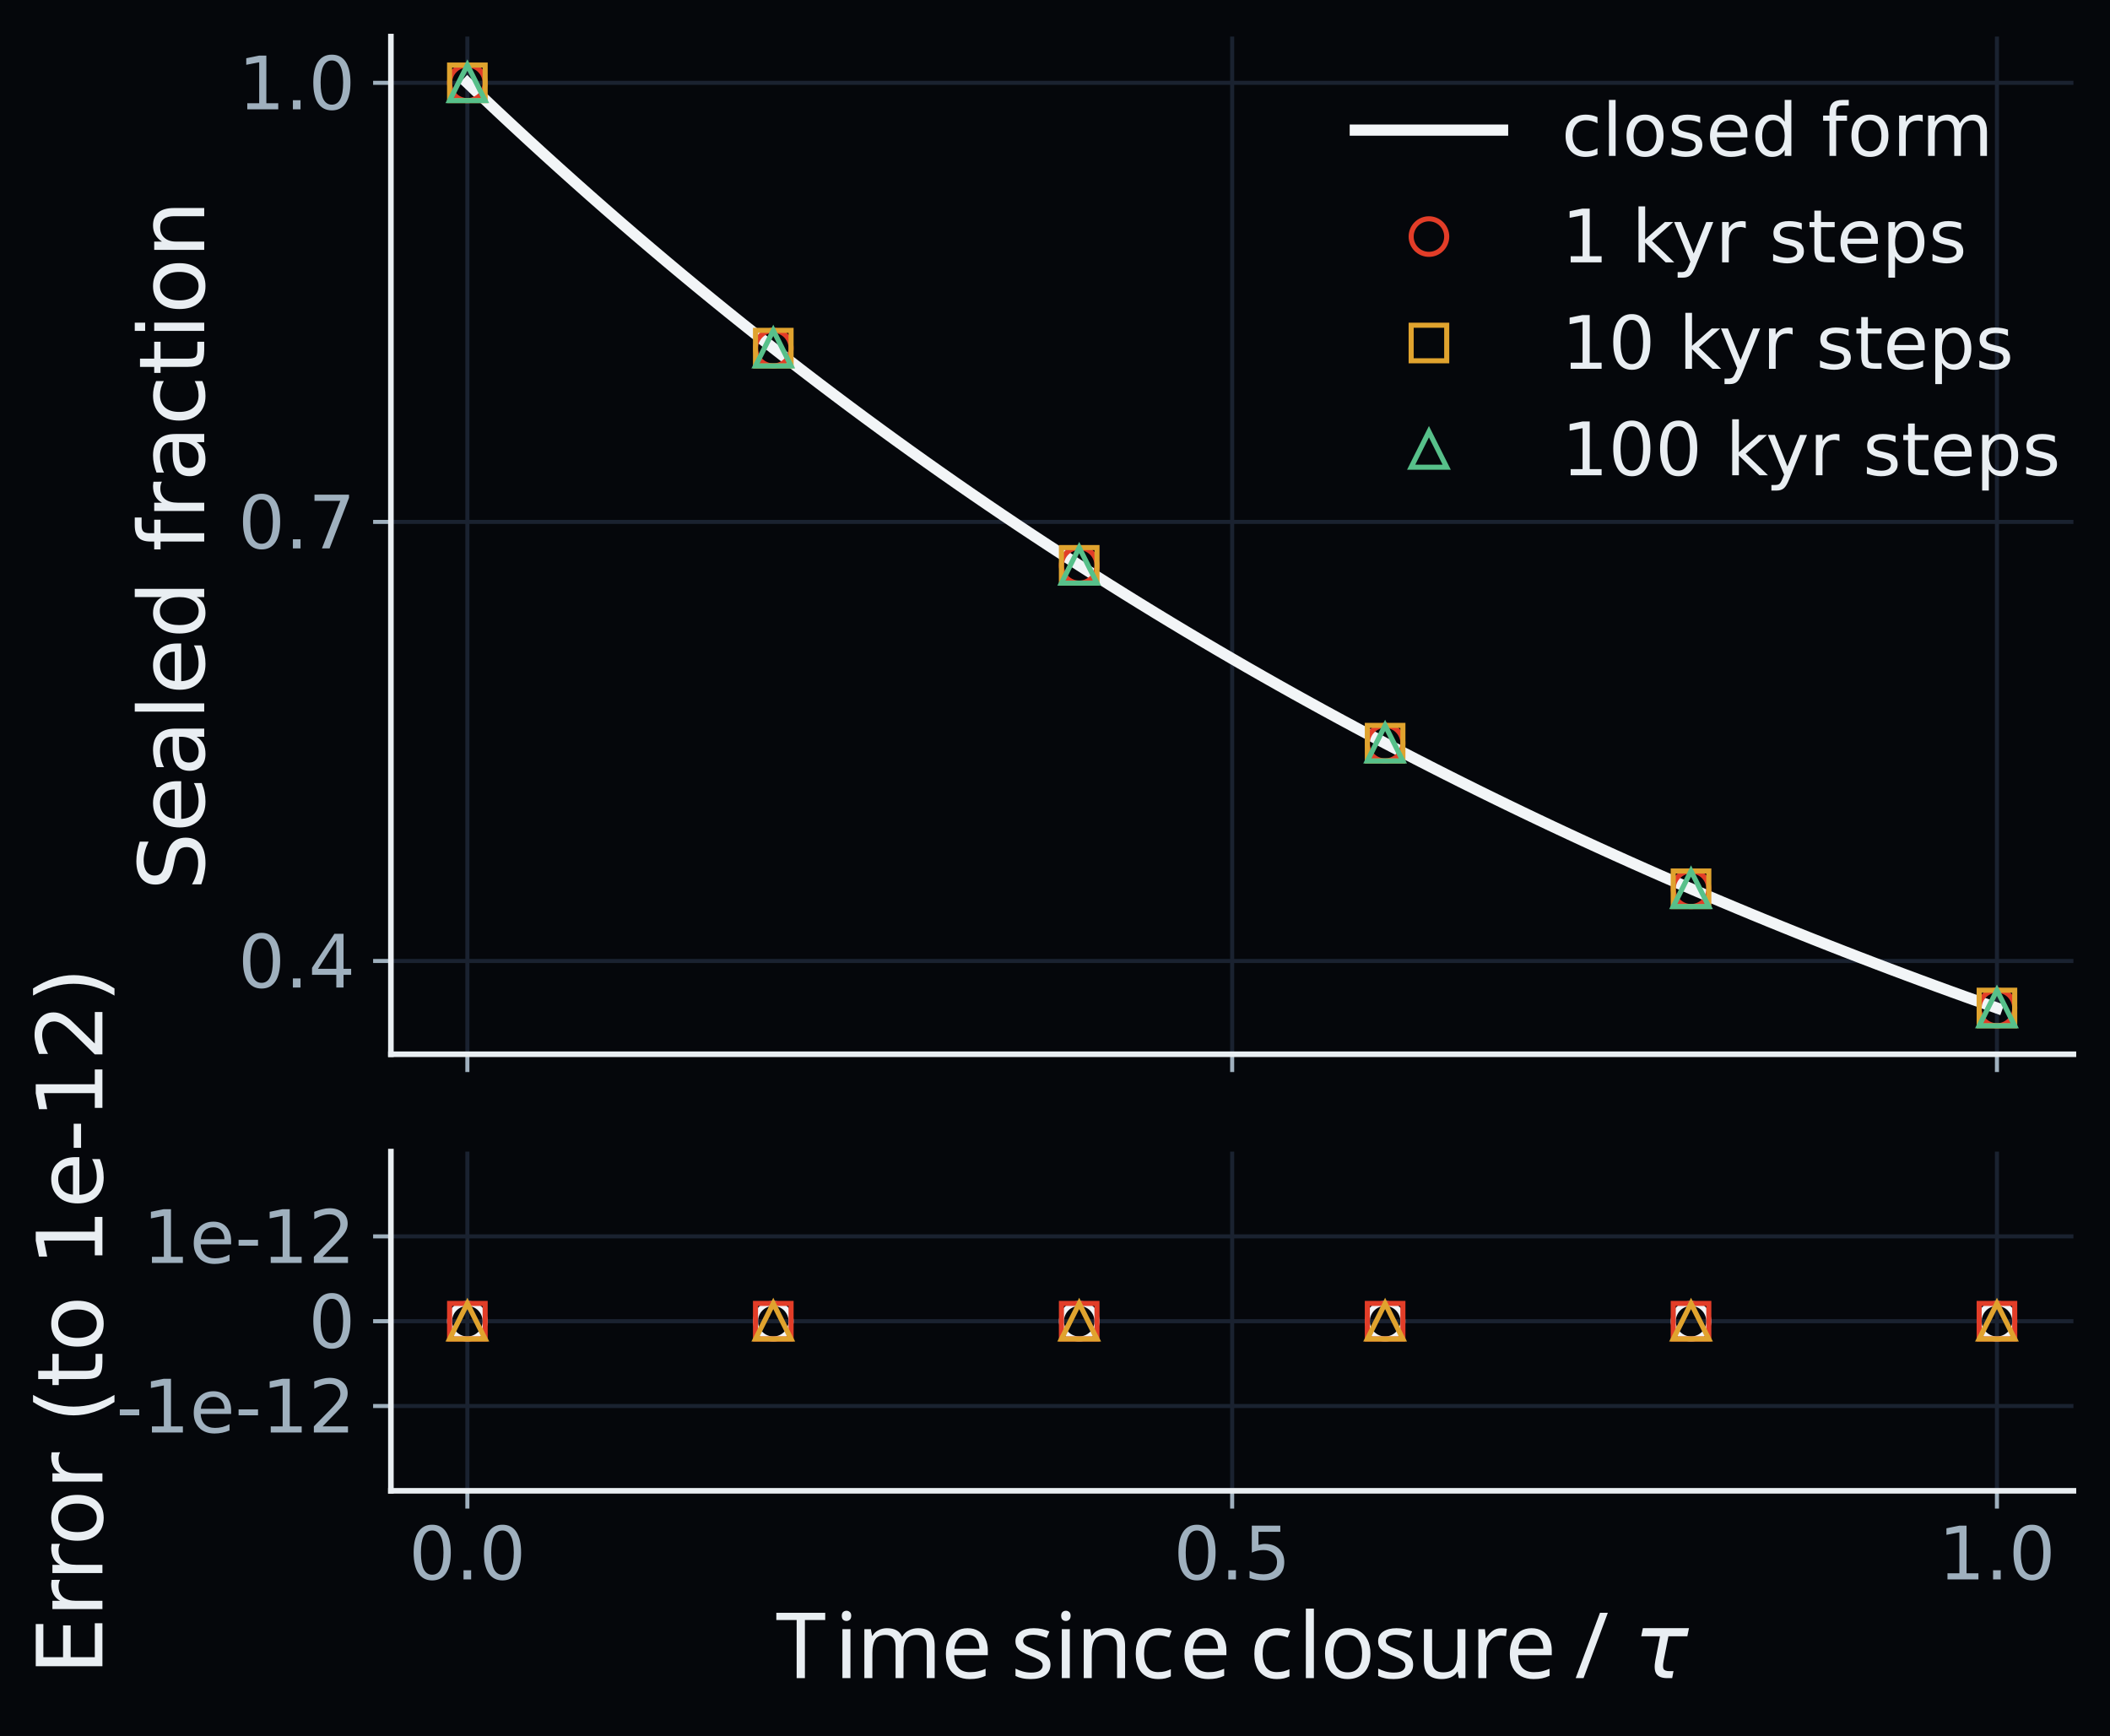
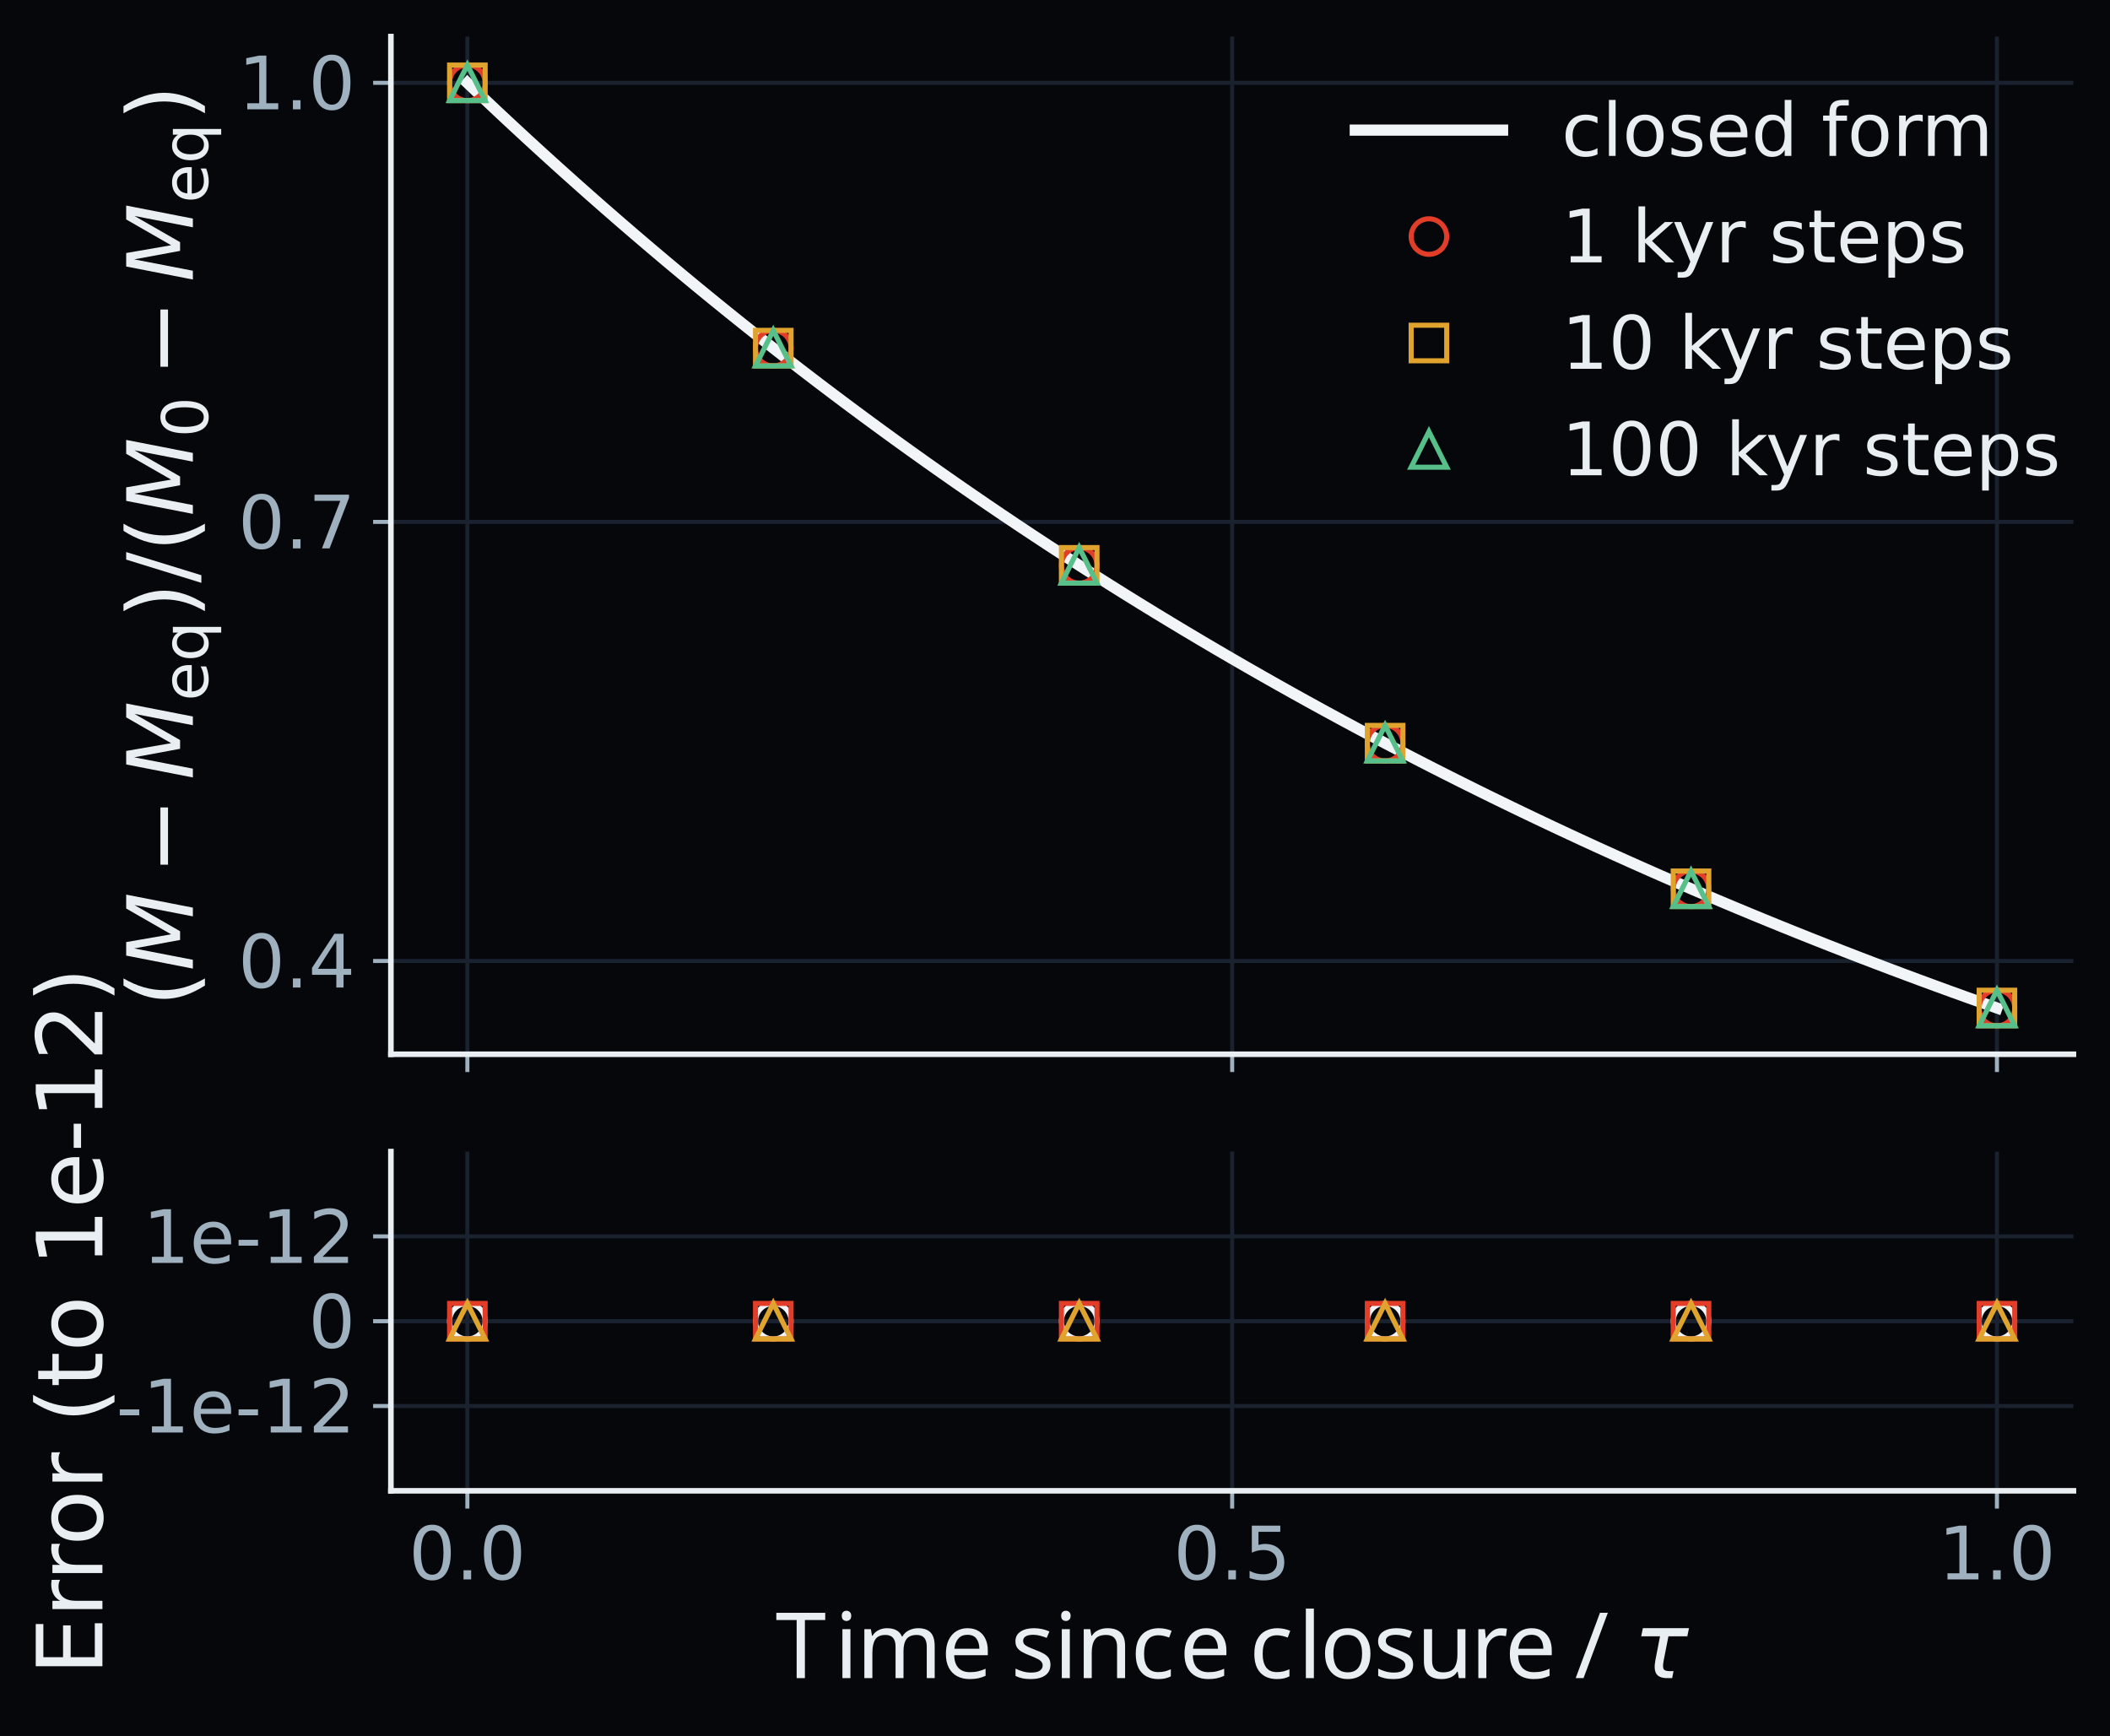
<svg xmlns="http://www.w3.org/2000/svg" xmlns:xlink="http://www.w3.org/1999/xlink" width="415.321pt" height="341.724pt" viewBox="0 0 415.321 341.724" version="1.1">
  <defs>
    <style type="text/css">*{stroke-linejoin: round; stroke-linecap: butt}</style>
  </defs>
  <g id="figure_1">
    <g id="patch_1">
      <path d="M 0 341.724  L 415.321 341.724  L 415.321 0  L 0 0  z " style="fill: #05070b" />
    </g>
    <g id="axes_1">
      <g id="patch_2">
        <path d="M 76.941 207.526  L 408.121 207.526  L 408.121 7.2  L 76.941 7.2  z " style="fill: #05070b" />
      </g>
      <g id="matplotlib.axis_1">
        <g id="xtick_1">
          <g id="line2d_1">
-             <path d="M 91.994 207.526  L 91.994 7.2  " clip-path="url(#p3cba25d409)" style="fill: none; stroke: #1a2230; stroke-width: 0.8; stroke-linecap: square" />
+             <path d="M 91.994 207.526  L 91.994 7.2  " clip-path="url(#p47d3cad572)" style="fill: none; stroke: #1a2230; stroke-width: 0.8; stroke-linecap: square" />
          </g>
          <g id="line2d_2">
            <defs>
              <path id="m2e974000b8" d="M 0 0  L 0 3.5  " style="stroke: #9fb0be; stroke-width: 0.8" />
            </defs>
            <g>
              <use xlink:href="#m2e974000b8" x="91.994" y="207.526" style="fill: #9fb0be; stroke: #9fb0be; stroke-width: 0.8" />
            </g>
          </g>
        </g>
        <g id="xtick_2">
          <g id="line2d_3">
-             <path d="M 242.531 207.526  L 242.531 7.2  " clip-path="url(#p3cba25d409)" style="fill: none; stroke: #1a2230; stroke-width: 0.8; stroke-linecap: square" />
+             <path d="M 242.531 207.526  L 242.531 7.2  " clip-path="url(#p47d3cad572)" style="fill: none; stroke: #1a2230; stroke-width: 0.8; stroke-linecap: square" />
          </g>
          <g id="line2d_4">
            <g>
              <use xlink:href="#m2e974000b8" x="242.531" y="207.526" style="fill: #9fb0be; stroke: #9fb0be; stroke-width: 0.8" />
            </g>
          </g>
        </g>
        <g id="xtick_3">
          <g id="line2d_5">
-             <path d="M 393.067 207.526  L 393.067 7.2  " clip-path="url(#p3cba25d409)" style="fill: none; stroke: #1a2230; stroke-width: 0.8; stroke-linecap: square" />
+             <path d="M 393.067 207.526  L 393.067 7.2  " clip-path="url(#p47d3cad572)" style="fill: none; stroke: #1a2230; stroke-width: 0.8; stroke-linecap: square" />
          </g>
          <g id="line2d_6">
            <g>
              <use xlink:href="#m2e974000b8" x="393.067" y="207.526" style="fill: #9fb0be; stroke: #9fb0be; stroke-width: 0.8" />
            </g>
          </g>
        </g>
      </g>
      <g id="matplotlib.axis_2">
        <g id="ytick_1">
          <g id="line2d_7">
-             <path d="M 76.941 189.167  L 408.121 189.167  " clip-path="url(#p3cba25d409)" style="fill: none; stroke: #1a2230; stroke-width: 0.8; stroke-linecap: square" />
+             <path d="M 76.941 189.167  L 408.121 189.167  " clip-path="url(#p47d3cad572)" style="fill: none; stroke: #1a2230; stroke-width: 0.8; stroke-linecap: square" />
          </g>
          <g id="line2d_8">
            <defs>
              <path id="m2f46859ac6" d="M 0 0  L -3.5 0  " style="stroke: #9fb0be; stroke-width: 0.8" />
            </defs>
            <g>
              <use xlink:href="#m2f46859ac6" x="76.941" y="189.167" style="fill: #9fb0be; stroke: #9fb0be; stroke-width: 0.8" />
            </g>
          </g>
          <g id="text_1">
            <text style="font-size: 14.5px; font-family: 'Instrument Sans', 'DejaVu Sans', sans-serif; text-anchor: end; fill: #9fb0be" x="69.941" y="194.387" transform="rotate(-0 69.94078 194.3866)">0.4</text>
          </g>
        </g>
        <g id="ytick_2">
          <g id="line2d_9">
-             <path d="M 76.941 102.736  L 408.121 102.736  " clip-path="url(#p3cba25d409)" style="fill: none; stroke: #1a2230; stroke-width: 0.8; stroke-linecap: square" />
+             <path d="M 76.941 102.736  L 408.121 102.736  " clip-path="url(#p47d3cad572)" style="fill: none; stroke: #1a2230; stroke-width: 0.8; stroke-linecap: square" />
          </g>
          <g id="line2d_10">
            <g>
              <use xlink:href="#m2f46859ac6" x="76.941" y="102.736" style="fill: #9fb0be; stroke: #9fb0be; stroke-width: 0.8" />
            </g>
          </g>
          <g id="text_2">
            <text style="font-size: 14.5px; font-family: 'Instrument Sans', 'DejaVu Sans', sans-serif; text-anchor: end; fill: #9fb0be" x="69.941" y="107.956" transform="rotate(-0 69.94078 107.9562)">0.7</text>
          </g>
        </g>
        <g id="ytick_3">
          <g id="line2d_11">
-             <path d="M 76.941 16.306  L 408.121 16.306  " clip-path="url(#p3cba25d409)" style="fill: none; stroke: #1a2230; stroke-width: 0.8; stroke-linecap: square" />
+             <path d="M 76.941 16.306  L 408.121 16.306  " clip-path="url(#p47d3cad572)" style="fill: none; stroke: #1a2230; stroke-width: 0.8; stroke-linecap: square" />
          </g>
          <g id="line2d_12">
            <g>
              <use xlink:href="#m2f46859ac6" x="76.941" y="16.306" style="fill: #9fb0be; stroke: #9fb0be; stroke-width: 0.8" />
            </g>
          </g>
          <g id="text_3">
            <text style="font-size: 14.5px; font-family: 'Instrument Sans', 'DejaVu Sans', sans-serif; text-anchor: end; fill: #9fb0be" x="69.941" y="21.526" transform="rotate(-0 69.94078 21.52574)">1.0</text>
          </g>
        </g>
        <g id="text_4">
-           <text style="font-size: 18px; font-family: 'Instrument Sans', 'DejaVu Sans', sans-serif; text-anchor: middle; fill: #e9eef2" x="40.197" y="107.363" transform="rotate(-90 40.19719 107.3632)">Sealed fraction</text>
+           <g style="fill: #e9eef2" transform="translate(38.30719 198.1732) rotate(-90)">
+             <text>
+               <tspan x="0" y="-0.344" style="font-size: 18px; font-family: 'DejaVu Sans'; fill: #e9eef2">(</tspan>
+               <tspan x="26.06" y="-0.344" style="font-size: 18px; font-family: 'DejaVu Sans'; fill: #e9eef2">−</tspan>
+               <tspan x="76.421" y="-0.344" style="font-size: 18px; font-family: 'DejaVu Sans'; fill: #e9eef2">)</tspan>
+               <tspan x="83.443" y="-0.344" style="font-size: 18px; font-family: 'DejaVu Sans'; fill: #e9eef2">/</tspan>
+               <tspan x="89.508" y="-0.344" style="font-size: 18px; font-family: 'DejaVu Sans'; fill: #e9eef2">(</tspan>
+               <tspan x="124.076" y="-0.344" style="font-size: 18px; font-family: 'DejaVu Sans'; fill: #e9eef2">−</tspan>
+               <tspan x="174.437" y="-0.344" style="font-size: 18px; font-family: 'DejaVu Sans'; fill: #e9eef2">)</tspan>
+               <tspan x="7.022" y="-0.344" style="font-style: oblique; font-size: 18px; font-family: 'DejaVu Sans'; fill: #e9eef2">M</tspan>
+               <tspan x="44.648" y="-0.344" style="font-style: oblique; font-size: 18px; font-family: 'DejaVu Sans'; fill: #e9eef2">M</tspan>
+               <tspan x="96.53" y="-0.344" style="font-style: oblique; font-size: 18px; font-family: 'DejaVu Sans'; fill: #e9eef2">M</tspan>
+               <tspan x="142.665" y="-0.344" style="font-style: oblique; font-size: 18px; font-family: 'DejaVu Sans'; fill: #e9eef2">M</tspan>
+               <tspan x="60.179" y="2.609" style="font-size: 12.6px; font-family: 'DejaVu Sans'; fill: #e9eef2">e</tspan>
+               <tspan x="67.931" y="2.609" style="font-size: 12.6px; font-family: 'DejaVu Sans'; fill: #e9eef2">q</tspan>
+               <tspan x="112.061" y="2.609" style="font-size: 12.6px; font-family: 'DejaVu Sans'; fill: #e9eef2">0</tspan>
+               <tspan x="158.195" y="2.609" style="font-size: 12.6px; font-family: 'DejaVu Sans'; fill: #e9eef2">e</tspan>
+               <tspan x="165.947" y="2.609" style="font-size: 12.6px; font-family: 'DejaVu Sans'; fill: #e9eef2">q</tspan>
+             </text>
+           </g>
        </g>
      </g>
      <g id="line2d_13">
-         <path d="M 91.994 16.306  L 95.005 19.172  L 98.016 22.011  L 101.027 24.82  L 104.037 27.602  L 107.048 30.357  L 110.059 33.083  L 113.07 35.783  L 116.08 38.456  L 119.091 41.102  L 122.102 43.722  L 125.112 46.316  L 128.123 48.884  L 131.134 51.427  L 134.145 53.944  L 137.155 56.436  L 140.166 58.903  L 143.177 61.346  L 146.188 63.765  L 149.198 66.159  L 152.209 68.53  L 155.22 70.877  L 158.23 73.2  L 161.241 75.501  L 164.252 77.779  L 167.263 80.034  L 170.273 82.266  L 173.284 84.476  L 176.295 86.665  L 179.306 88.831  L 182.316 90.976  L 185.327 93.1  L 188.338 95.203  L 191.348 97.284  L 194.359 99.345  L 197.37 101.386  L 200.381 103.406  L 203.391 105.406  L 206.402 107.386  L 209.413 109.346  L 212.424 111.287  L 215.434 113.209  L 218.445 115.111  L 221.456 116.995  L 224.466 118.859  L 227.477 120.706  L 230.488 122.533  L 233.499 124.343  L 236.509 126.135  L 239.52 127.909  L 242.531 129.665  L 245.542 131.404  L 248.552 133.125  L 251.563 134.829  L 254.574 136.517  L 257.584 138.187  L 260.595 139.841  L 263.606 141.479  L 266.617 143.1  L 269.627 144.705  L 272.638 146.294  L 275.649 147.867  L 278.66 149.425  L 281.67 150.967  L 284.681 152.494  L 287.692 154.005  L 290.702 155.502  L 293.713 156.983  L 296.724 158.45  L 299.735 159.902  L 302.745 161.34  L 305.756 162.764  L 308.767 164.173  L 311.778 165.569  L 314.788 166.95  L 317.799 168.318  L 320.81 169.672  L 323.82 171.012  L 326.831 172.34  L 329.842 173.654  L 332.853 174.955  L 335.863 176.243  L 338.874 177.518  L 341.885 178.781  L 344.896 180.031  L 347.906 181.268  L 350.917 182.494  L 353.928 183.707  L 356.938 184.908  L 359.949 186.097  L 362.96 187.274  L 365.971 188.439  L 368.981 189.593  L 371.992 190.736  L 375.003 191.867  L 378.014 192.987  L 381.024 194.095  L 384.035 195.193  L 387.046 196.28  L 390.056 197.355  L 393.067 198.421  " clip-path="url(#p3cba25d409)" style="fill: none; stroke: #f2f5f7; stroke-width: 2.2; stroke-linecap: square" />
+         <path d="M 91.994 16.306  L 95.005 19.172  L 98.016 22.011  L 101.027 24.82  L 104.037 27.602  L 107.048 30.357  L 110.059 33.083  L 113.07 35.783  L 116.08 38.456  L 119.091 41.102  L 122.102 43.722  L 125.112 46.316  L 128.123 48.884  L 131.134 51.427  L 134.145 53.944  L 137.155 56.436  L 140.166 58.903  L 143.177 61.346  L 146.188 63.765  L 149.198 66.159  L 152.209 68.53  L 155.22 70.877  L 158.23 73.2  L 161.241 75.501  L 164.252 77.779  L 167.263 80.034  L 170.273 82.266  L 173.284 84.476  L 176.295 86.665  L 179.306 88.831  L 182.316 90.976  L 185.327 93.1  L 188.338 95.203  L 191.348 97.284  L 194.359 99.345  L 197.37 101.386  L 200.381 103.406  L 203.391 105.406  L 206.402 107.386  L 209.413 109.346  L 212.424 111.287  L 215.434 113.209  L 218.445 115.111  L 221.456 116.995  L 224.466 118.859  L 227.477 120.706  L 230.488 122.533  L 233.499 124.343  L 236.509 126.135  L 239.52 127.909  L 242.531 129.665  L 245.542 131.404  L 248.552 133.125  L 251.563 134.829  L 254.574 136.517  L 257.584 138.187  L 260.595 139.841  L 263.606 141.479  L 266.617 143.1  L 269.627 144.705  L 272.638 146.294  L 275.649 147.867  L 278.66 149.425  L 281.67 150.967  L 284.681 152.494  L 287.692 154.005  L 290.702 155.502  L 293.713 156.983  L 296.724 158.45  L 299.735 159.902  L 302.745 161.34  L 305.756 162.764  L 308.767 164.173  L 311.778 165.569  L 314.788 166.95  L 317.799 168.318  L 320.81 169.672  L 323.82 171.012  L 326.831 172.34  L 329.842 173.654  L 332.853 174.955  L 335.863 176.243  L 338.874 177.518  L 341.885 178.781  L 344.896 180.031  L 347.906 181.268  L 350.917 182.494  L 353.928 183.707  L 356.938 184.908  L 359.949 186.097  L 362.96 187.274  L 365.971 188.439  L 368.981 189.593  L 371.992 190.736  L 375.003 191.867  L 378.014 192.987  L 381.024 194.095  L 384.035 195.193  L 387.046 196.28  L 390.056 197.355  L 393.067 198.421  " clip-path="url(#p47d3cad572)" style="fill: none; stroke: #f2f5f7; stroke-width: 2.2; stroke-linecap: square" />
      </g>
      <g id="line2d_14">
        <defs>
          <path id="m20087e705f" d="M 0 3.5  C 0.928 3.5 1.819 3.131 2.475 2.475  C 3.131 1.819 3.5 0.928 3.5 0  C 3.5 -0.928 3.131 -1.819 2.475 -2.475  C 1.819 -3.131 0.928 -3.5 0 -3.5  C -0.928 -3.5 -1.819 -3.131 -2.475 -2.475  C -3.131 -1.819 -3.5 -0.928 -3.5 0  C -3.5 0.928 -3.131 1.819 -2.475 2.475  C -1.819 3.131 -0.928 3.5 0 3.5  z " style="stroke: #e23d28" />
        </defs>
-         <g clip-path="url(#p3cba25d409)">
+         <g clip-path="url(#p47d3cad572)">
          <use xlink:href="#m20087e705f" x="91.994" y="16.306" style="fill-opacity: 0; stroke: #e23d28" />
          <use xlink:href="#m20087e705f" x="152.209" y="68.53" style="fill-opacity: 0; stroke: #e23d28" />
          <use xlink:href="#m20087e705f" x="212.424" y="111.287" style="fill-opacity: 0; stroke: #e23d28" />
          <use xlink:href="#m20087e705f" x="272.638" y="146.294" style="fill-opacity: 0; stroke: #e23d28" />
          <use xlink:href="#m20087e705f" x="332.853" y="174.955" style="fill-opacity: 0; stroke: #e23d28" />
          <use xlink:href="#m20087e705f" x="393.067" y="198.421" style="fill-opacity: 0; stroke: #e23d28" />
        </g>
      </g>
      <g id="line2d_15">
        <defs>
          <path id="mc2ce9ab628" d="M -3.5 3.5  L 3.5 3.5  L 3.5 -3.5  L -3.5 -3.5  z " style="stroke: #e0a32e; stroke-linejoin: miter" />
        </defs>
-         <g clip-path="url(#p3cba25d409)">
+         <g clip-path="url(#p47d3cad572)">
          <use xlink:href="#mc2ce9ab628" x="91.994" y="16.306" style="fill-opacity: 0; stroke: #e0a32e; stroke-linejoin: miter" />
          <use xlink:href="#mc2ce9ab628" x="152.209" y="68.53" style="fill-opacity: 0; stroke: #e0a32e; stroke-linejoin: miter" />
          <use xlink:href="#mc2ce9ab628" x="212.424" y="111.287" style="fill-opacity: 0; stroke: #e0a32e; stroke-linejoin: miter" />
          <use xlink:href="#mc2ce9ab628" x="272.638" y="146.294" style="fill-opacity: 0; stroke: #e0a32e; stroke-linejoin: miter" />
          <use xlink:href="#mc2ce9ab628" x="332.853" y="174.955" style="fill-opacity: 0; stroke: #e0a32e; stroke-linejoin: miter" />
          <use xlink:href="#mc2ce9ab628" x="393.067" y="198.421" style="fill-opacity: 0; stroke: #e0a32e; stroke-linejoin: miter" />
        </g>
      </g>
      <g id="line2d_16">
        <defs>
          <path id="m0bf18c462e" d="M 0 -3.5  L -3.5 3.5  L 3.5 3.5  z " style="stroke: #57c08a; stroke-linejoin: miter" />
        </defs>
-         <g clip-path="url(#p3cba25d409)">
+         <g clip-path="url(#p47d3cad572)">
          <use xlink:href="#m0bf18c462e" x="91.994" y="16.306" style="fill-opacity: 0; stroke: #57c08a; stroke-linejoin: miter" />
          <use xlink:href="#m0bf18c462e" x="152.209" y="68.53" style="fill-opacity: 0; stroke: #57c08a; stroke-linejoin: miter" />
          <use xlink:href="#m0bf18c462e" x="212.424" y="111.287" style="fill-opacity: 0; stroke: #57c08a; stroke-linejoin: miter" />
          <use xlink:href="#m0bf18c462e" x="272.638" y="146.294" style="fill-opacity: 0; stroke: #57c08a; stroke-linejoin: miter" />
          <use xlink:href="#m0bf18c462e" x="332.853" y="174.955" style="fill-opacity: 0; stroke: #57c08a; stroke-linejoin: miter" />
          <use xlink:href="#m0bf18c462e" x="393.067" y="198.421" style="fill-opacity: 0; stroke: #57c08a; stroke-linejoin: miter" />
        </g>
      </g>
      <g id="patch_3">
        <path d="M 76.941 207.526  L 76.941 7.2  " style="fill: none; stroke: #e9eef2; stroke-width: 1.1; stroke-linejoin: miter; stroke-linecap: square" />
      </g>
      <g id="patch_4">
        <path d="M 76.941 207.526  L 408.121 207.526  " style="fill: none; stroke: #e9eef2; stroke-width: 1.1; stroke-linejoin: miter; stroke-linecap: square" />
      </g>
      <g id="legend_1">
        <g id="line2d_17">
          <path d="M 266.764 25.615  L 281.264 25.615  L 295.764 25.615  " style="fill: none; stroke: #f2f5f7; stroke-width: 2.2; stroke-linecap: square" />
        </g>
        <g id="text_5">
          <text style="font-size: 14.5px; font-family: 'Instrument Sans', 'DejaVu Sans', sans-serif; text-anchor: start; fill: #e9eef2" x="307.364" y="30.69" transform="rotate(-0 307.3639 30.69)">closed form</text>
        </g>
        <g id="line2d_18">
          <g>
            <use xlink:href="#m20087e705f" x="281.264" y="46.568" style="fill-opacity: 0; stroke: #e23d28" />
          </g>
        </g>
        <g id="text_6">
          <text style="font-size: 14.5px; font-family: 'Instrument Sans', 'DejaVu Sans', sans-serif; text-anchor: start; fill: #e9eef2" x="307.364" y="51.642" transform="rotate(-0 307.3639 51.6425)">1 kyr steps</text>
        </g>
        <g id="line2d_19">
          <g>
            <use xlink:href="#mc2ce9ab628" x="281.264" y="67.52" style="fill-opacity: 0; stroke: #e0a32e; stroke-linejoin: miter" />
          </g>
        </g>
        <g id="text_7">
          <text style="font-size: 14.5px; font-family: 'Instrument Sans', 'DejaVu Sans', sans-serif; text-anchor: start; fill: #e9eef2" x="307.364" y="72.595" transform="rotate(-0 307.3639 72.595)">10 kyr steps</text>
        </g>
        <g id="line2d_20">
          <g>
            <use xlink:href="#m0bf18c462e" x="281.264" y="88.472" style="fill-opacity: 0; stroke: #57c08a; stroke-linejoin: miter" />
          </g>
        </g>
        <g id="text_8">
          <text style="font-size: 14.5px; font-family: 'Instrument Sans', 'DejaVu Sans', sans-serif; text-anchor: start; fill: #e9eef2" x="307.364" y="93.547" transform="rotate(-0 307.3639 93.5475)">100 kyr steps</text>
        </g>
      </g>
    </g>
    <g id="axes_2">
      <g id="patch_5">
        <path d="M 76.941 293.462  L 408.121 293.462  L 408.121 226.686  L 76.941 226.686  z " style="fill: #05070b" />
      </g>
      <g id="matplotlib.axis_3">
        <g id="xtick_4">
          <g id="line2d_21">
            <path d="M 91.994 293.462  L 91.994 226.686  " clip-path="url(#pc7b63c5d8e)" style="fill: none; stroke: #1a2230; stroke-width: 0.8; stroke-linecap: square" />
          </g>
          <g id="line2d_22">
            <g>
              <use xlink:href="#m2e974000b8" x="91.994" y="293.462" style="fill: #9fb0be; stroke: #9fb0be; stroke-width: 0.8" />
            </g>
          </g>
          <g id="text_9">
            <text style="font-size: 14.5px; font-family: 'Instrument Sans', 'DejaVu Sans', sans-serif; text-anchor: middle; fill: #9fb0be" x="91.994" y="310.902" transform="rotate(-0 91.99442 310.9018)">0.0</text>
          </g>
        </g>
        <g id="xtick_5">
          <g id="line2d_23">
            <path d="M 242.531 293.462  L 242.531 226.686  " clip-path="url(#pc7b63c5d8e)" style="fill: none; stroke: #1a2230; stroke-width: 0.8; stroke-linecap: square" />
          </g>
          <g id="line2d_24">
            <g>
              <use xlink:href="#m2e974000b8" x="242.531" y="293.462" style="fill: #9fb0be; stroke: #9fb0be; stroke-width: 0.8" />
            </g>
          </g>
          <g id="text_10">
            <text style="font-size: 14.5px; font-family: 'Instrument Sans', 'DejaVu Sans', sans-serif; text-anchor: middle; fill: #9fb0be" x="242.531" y="310.902" transform="rotate(-0 242.5308 310.9018)">0.5</text>
          </g>
        </g>
        <g id="xtick_6">
          <g id="line2d_25">
            <path d="M 393.067 293.462  L 393.067 226.686  " clip-path="url(#pc7b63c5d8e)" style="fill: none; stroke: #1a2230; stroke-width: 0.8; stroke-linecap: square" />
          </g>
          <g id="line2d_26">
            <g>
              <use xlink:href="#m2e974000b8" x="393.067" y="293.462" style="fill: #9fb0be; stroke: #9fb0be; stroke-width: 0.8" />
            </g>
          </g>
          <g id="text_11">
            <text style="font-size: 14.5px; font-family: 'Instrument Sans', 'DejaVu Sans', sans-serif; text-anchor: middle; fill: #9fb0be" x="393.067" y="310.902" transform="rotate(-0 393.0671 310.9018)">1.0</text>
          </g>
        </g>
        <g id="text_12">
          <g style="fill: #e9eef2" transform="translate(152.6208 330.8343)">
            <text>
              <tspan x="0" y="-0.5" style="font-size: 18px; font-family: 'Instrument Sans'; fill: #e9eef2">T</tspan>
              <tspan x="11.664" y="-0.5" style="font-size: 18px; font-family: 'Instrument Sans'; fill: #e9eef2">i</tspan>
              <tspan x="15.984" y="-0.5" style="font-size: 18px; font-family: 'Instrument Sans'; fill: #e9eef2">m</tspan>
              <tspan x="32.58" y="-0.5" style="font-size: 18px; font-family: 'Instrument Sans'; fill: #e9eef2">e</tspan>
              <tspan x="42.732" y="-0.5" style="font-size: 18px; font-family: 'Instrument Sans'; fill: #e9eef2"> </tspan>
              <tspan x="46.332" y="-0.5" style="font-size: 18px; font-family: 'Instrument Sans'; fill: #e9eef2">s</tspan>
              <tspan x="54.846" y="-0.5" style="font-size: 18px; font-family: 'Instrument Sans'; fill: #e9eef2">i</tspan>
              <tspan x="59.166" y="-0.5" style="font-size: 18px; font-family: 'Instrument Sans'; fill: #e9eef2">n</tspan>
              <tspan x="69.948" y="-0.5" style="font-size: 18px; font-family: 'Instrument Sans'; fill: #e9eef2">c</tspan>
              <tspan x="79.542" y="-0.5" style="font-size: 18px; font-family: 'Instrument Sans'; fill: #e9eef2">e</tspan>
              <tspan x="89.694" y="-0.5" style="font-size: 18px; font-family: 'Instrument Sans'; fill: #e9eef2"> </tspan>
              <tspan x="93.294" y="-0.5" style="font-size: 18px; font-family: 'Instrument Sans'; fill: #e9eef2">c</tspan>
              <tspan x="102.888" y="-0.5" style="font-size: 18px; font-family: 'Instrument Sans'; fill: #e9eef2">l</tspan>
              <tspan x="107.208" y="-0.5" style="font-size: 18px; font-family: 'Instrument Sans'; fill: #e9eef2">o</tspan>
              <tspan x="117.72" y="-0.5" style="font-size: 18px; font-family: 'Instrument Sans'; fill: #e9eef2">s</tspan>
              <tspan x="126.234" y="-0.5" style="font-size: 18px; font-family: 'Instrument Sans'; fill: #e9eef2">u</tspan>
              <tspan x="136.836" y="-0.5" style="font-size: 18px; font-family: 'Instrument Sans'; fill: #e9eef2">r</tspan>
              <tspan x="143.586" y="-0.5" style="font-size: 18px; font-family: 'Instrument Sans'; fill: #e9eef2">e</tspan>
              <tspan x="153.738" y="-0.5" style="font-size: 18px; font-family: 'Instrument Sans'; fill: #e9eef2"> </tspan>
              <tspan x="157.338" y="-0.5" style="font-size: 18px; font-family: 'Instrument Sans'; fill: #e9eef2">/</tspan>
              <tspan x="165.312" y="-0.5" style="font-size: 18px; font-family: 'Instrument Sans'; fill: #e9eef2"> </tspan>
              <tspan x="168.912" y="-0.5" style="font-style: oblique; font-size: 18px; font-family: 'DejaVu Sans'; fill: #e9eef2">τ</tspan>
            </text>
          </g>
        </g>
      </g>
      <g id="matplotlib.axis_4">
        <g id="ytick_4">
          <g id="line2d_27">
            <path d="M 76.941 276.768  L 408.121 276.768  " clip-path="url(#pc7b63c5d8e)" style="fill: none; stroke: #1a2230; stroke-width: 0.8; stroke-linecap: square" />
          </g>
          <g id="line2d_28">
            <g>
              <use xlink:href="#m2f46859ac6" x="76.941" y="276.768" style="fill: #9fb0be; stroke: #9fb0be; stroke-width: 0.8" />
            </g>
          </g>
          <g id="text_13">
            <text style="font-size: 14.5px; font-family: 'Instrument Sans', 'DejaVu Sans', sans-serif; text-anchor: end; fill: #9fb0be" x="69.941" y="281.988" transform="rotate(-0 69.94078 281.988)">-1e-12</text>
          </g>
        </g>
        <g id="ytick_5">
          <g id="line2d_29">
            <path d="M 76.941 260.074  L 408.121 260.074  " clip-path="url(#pc7b63c5d8e)" style="fill: none; stroke: #1a2230; stroke-width: 0.8; stroke-linecap: square" />
          </g>
          <g id="line2d_30">
            <g>
              <use xlink:href="#m2f46859ac6" x="76.941" y="260.074" style="fill: #9fb0be; stroke: #9fb0be; stroke-width: 0.8" />
            </g>
          </g>
          <g id="text_14">
            <text style="font-size: 14.5px; font-family: 'Instrument Sans', 'DejaVu Sans', sans-serif; text-anchor: end; fill: #9fb0be" x="69.941" y="265.294" transform="rotate(-0 69.94078 265.2941)">0</text>
          </g>
        </g>
        <g id="ytick_6">
          <g id="line2d_31">
            <path d="M 76.941 243.38  L 408.121 243.38  " clip-path="url(#pc7b63c5d8e)" style="fill: none; stroke: #1a2230; stroke-width: 0.8; stroke-linecap: square" />
          </g>
          <g id="line2d_32">
            <g>
              <use xlink:href="#m2f46859ac6" x="76.941" y="243.38" style="fill: #9fb0be; stroke: #9fb0be; stroke-width: 0.8" />
            </g>
          </g>
          <g id="text_15">
            <text style="font-size: 14.5px; font-family: 'Instrument Sans', 'DejaVu Sans', sans-serif; text-anchor: end; fill: #9fb0be" x="69.941" y="248.6" transform="rotate(-0 69.94078 248.6002)">1e-12</text>
          </g>
        </g>
        <g id="text_16">
          <text style="font-size: 18px; font-family: 'Instrument Sans', 'DejaVu Sans', sans-serif; text-anchor: middle; fill: #e9eef2" x="20.16" y="260.074" transform="rotate(-90 20.16 260.0741)">Error (to 1e-12)</text>
        </g>
      </g>
      <g id="line2d_33">
        <defs>
          <path id="mda3d4f5774" d="M 0 3.5  C 0.928 3.5 1.819 3.131 2.475 2.475  C 3.131 1.819 3.5 0.928 3.5 0  C 3.5 -0.928 3.131 -1.819 2.475 -2.475  C 1.819 -3.131 0.928 -3.5 0 -3.5  C -0.928 -3.5 -1.819 -3.131 -2.475 -2.475  C -3.131 -1.819 -3.5 -0.928 -3.5 0  C -3.5 0.928 -3.131 1.819 -2.475 2.475  C -1.819 3.131 -0.928 3.5 0 3.5  z " style="stroke: #f2f5f7" />
        </defs>
        <g clip-path="url(#pc7b63c5d8e)">
          <use xlink:href="#mda3d4f5774" x="91.994" y="260.074" style="fill-opacity: 0; stroke: #f2f5f7" />
          <use xlink:href="#mda3d4f5774" x="152.209" y="260.074" style="fill-opacity: 0; stroke: #f2f5f7" />
          <use xlink:href="#mda3d4f5774" x="212.424" y="260.074" style="fill-opacity: 0; stroke: #f2f5f7" />
          <use xlink:href="#mda3d4f5774" x="272.638" y="260.074" style="fill-opacity: 0; stroke: #f2f5f7" />
          <use xlink:href="#mda3d4f5774" x="332.853" y="260.074" style="fill-opacity: 0; stroke: #f2f5f7" />
          <use xlink:href="#mda3d4f5774" x="393.067" y="260.074" style="fill-opacity: 0; stroke: #f2f5f7" />
        </g>
      </g>
      <g id="line2d_34">
        <defs>
          <path id="m0fe04200ff" d="M -3.5 3.5  L 3.5 3.5  L 3.5 -3.5  L -3.5 -3.5  z " style="stroke: #e23d28; stroke-linejoin: miter" />
        </defs>
        <g clip-path="url(#pc7b63c5d8e)">
          <use xlink:href="#m0fe04200ff" x="91.994" y="260.074" style="fill-opacity: 0; stroke: #e23d28; stroke-linejoin: miter" />
          <use xlink:href="#m0fe04200ff" x="152.209" y="260.074" style="fill-opacity: 0; stroke: #e23d28; stroke-linejoin: miter" />
          <use xlink:href="#m0fe04200ff" x="212.424" y="260.074" style="fill-opacity: 0; stroke: #e23d28; stroke-linejoin: miter" />
          <use xlink:href="#m0fe04200ff" x="272.638" y="260.074" style="fill-opacity: 0; stroke: #e23d28; stroke-linejoin: miter" />
          <use xlink:href="#m0fe04200ff" x="332.853" y="260.074" style="fill-opacity: 0; stroke: #e23d28; stroke-linejoin: miter" />
          <use xlink:href="#m0fe04200ff" x="393.067" y="260.074" style="fill-opacity: 0; stroke: #e23d28; stroke-linejoin: miter" />
        </g>
      </g>
      <g id="line2d_35">
        <defs>
          <path id="m84fb66f7e8" d="M 0 -3.5  L -3.5 3.5  L 3.5 3.5  z " style="stroke: #e0a32e; stroke-linejoin: miter" />
        </defs>
        <g clip-path="url(#pc7b63c5d8e)">
          <use xlink:href="#m84fb66f7e8" x="91.994" y="260.074" style="fill-opacity: 0; stroke: #e0a32e; stroke-linejoin: miter" />
          <use xlink:href="#m84fb66f7e8" x="152.209" y="260.074" style="fill-opacity: 0; stroke: #e0a32e; stroke-linejoin: miter" />
          <use xlink:href="#m84fb66f7e8" x="212.424" y="260.074" style="fill-opacity: 0; stroke: #e0a32e; stroke-linejoin: miter" />
          <use xlink:href="#m84fb66f7e8" x="272.638" y="260.074" style="fill-opacity: 0; stroke: #e0a32e; stroke-linejoin: miter" />
          <use xlink:href="#m84fb66f7e8" x="332.853" y="260.074" style="fill-opacity: 0; stroke: #e0a32e; stroke-linejoin: miter" />
          <use xlink:href="#m84fb66f7e8" x="393.067" y="260.074" style="fill-opacity: 0; stroke: #e0a32e; stroke-linejoin: miter" />
        </g>
      </g>
      <g id="patch_6">
        <path d="M 76.941 293.462  L 76.941 226.686  " style="fill: none; stroke: #e9eef2; stroke-width: 1.1; stroke-linejoin: miter; stroke-linecap: square" />
      </g>
      <g id="patch_7">
        <path d="M 76.941 293.462  L 408.121 293.462  " style="fill: none; stroke: #e9eef2; stroke-width: 1.1; stroke-linejoin: miter; stroke-linecap: square" />
      </g>
    </g>
  </g>
  <defs>
-     <clipPath id="p3cba25d409">
+     <clipPath id="p47d3cad572">
      <rect x="76.941" y="7.2" width="331.18" height="200.326" />
    </clipPath>
    <clipPath id="pc7b63c5d8e">
      <rect x="76.941" y="226.686" width="331.18" height="66.775" />
    </clipPath>
  </defs>
</svg>
